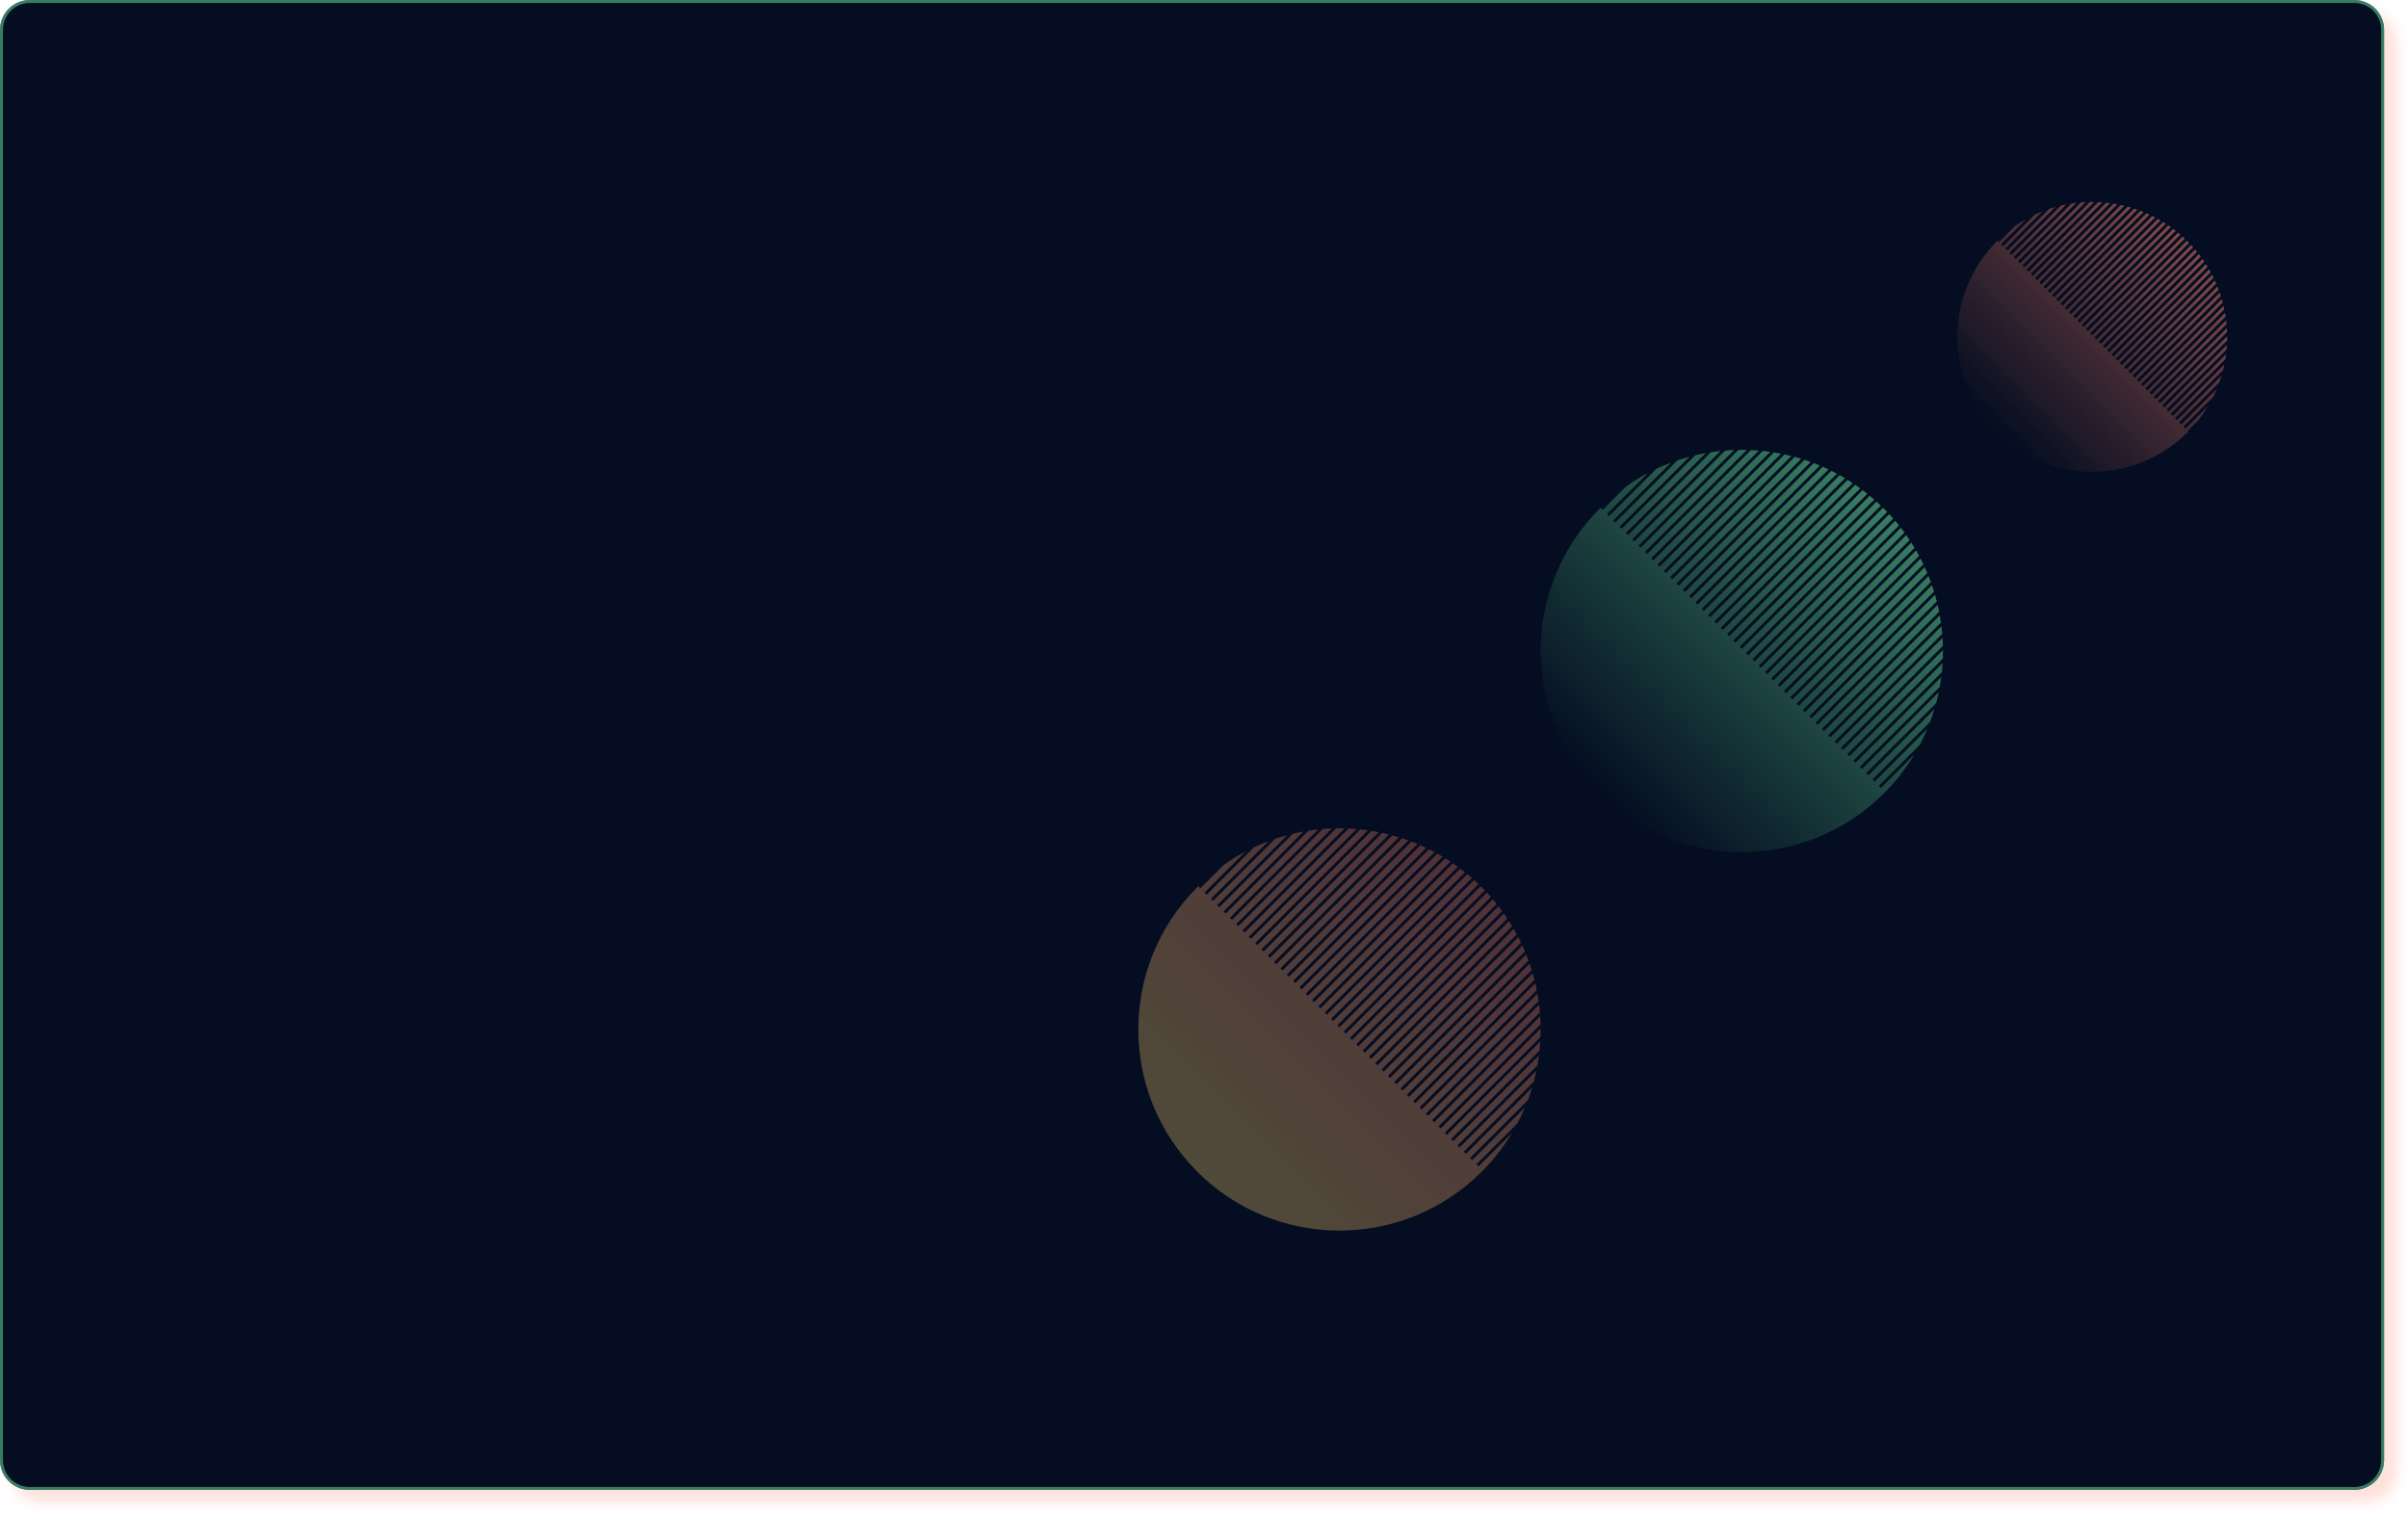
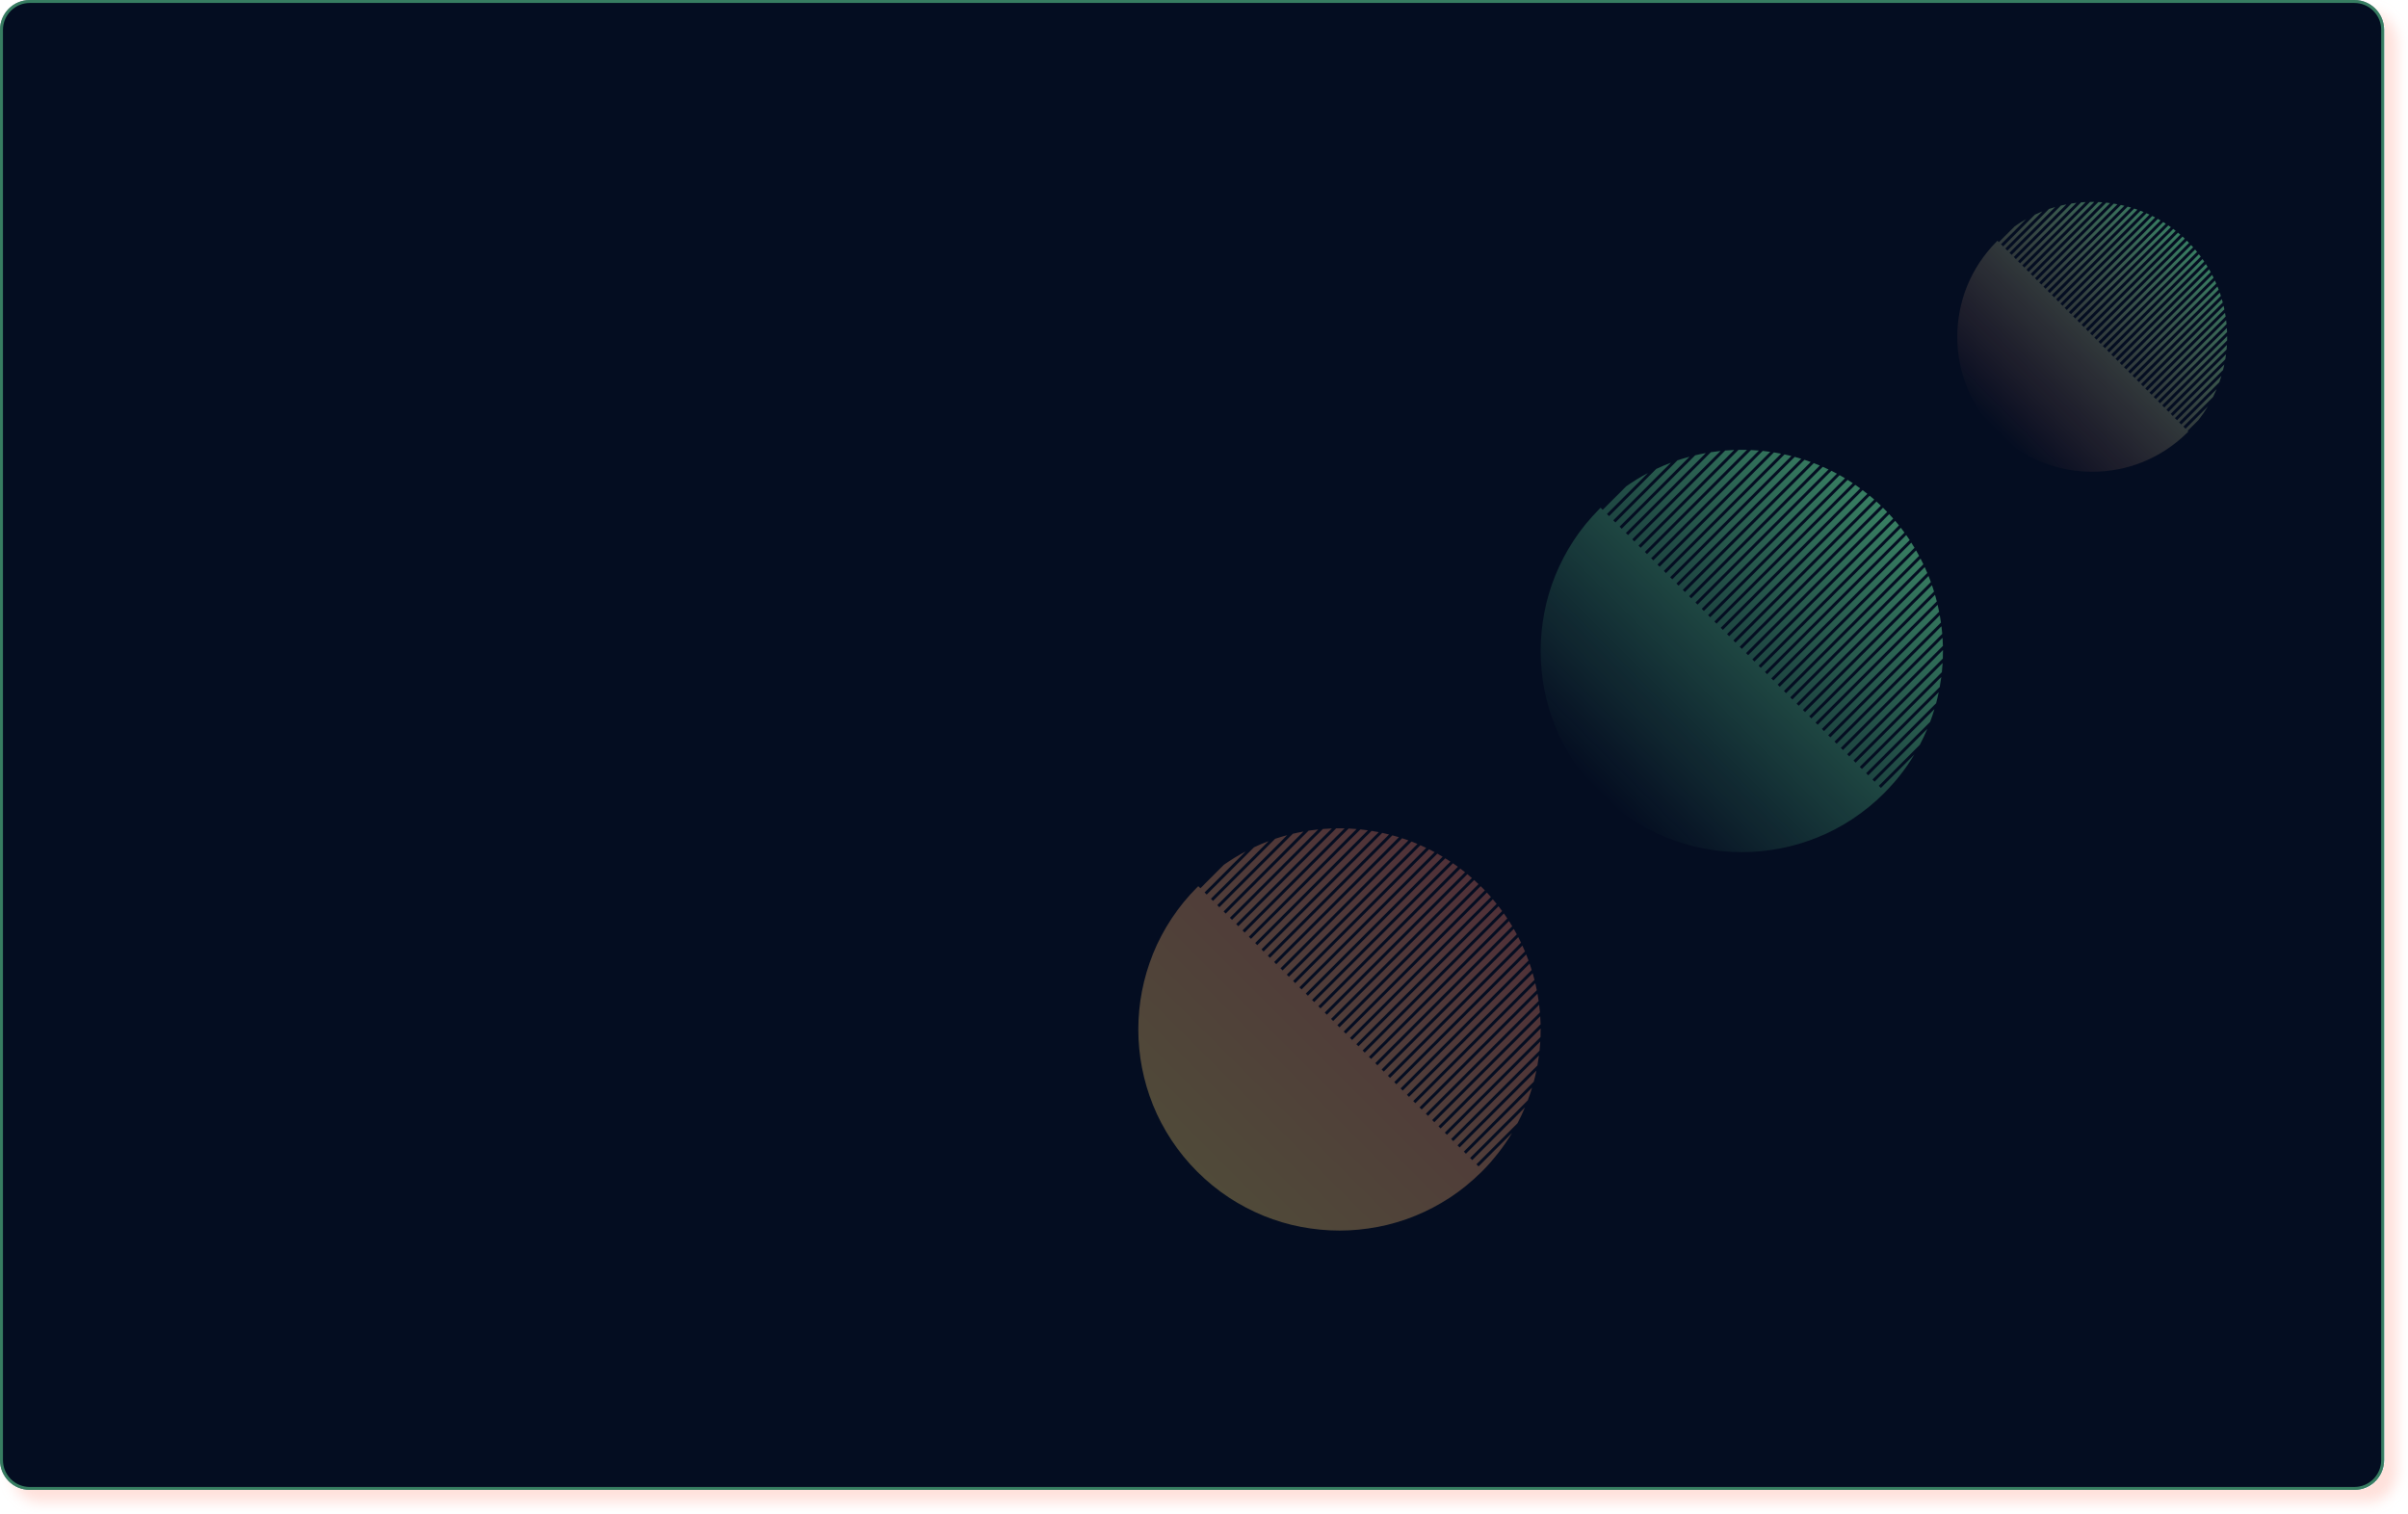
<svg xmlns="http://www.w3.org/2000/svg" width="808" height="508" viewBox="0 0 808 508" fill="none">
  <g filter="url(#filter0_d)">
    <rect width="800" height="500" rx="10" fill="#040D21" />
    <rect x="0.5" y="0.5" width="799" height="499" rx="9.5" stroke="url(#paint0_linear)" stroke-opacity="0.5" />
  </g>
  <path fill-rule="evenodd" clip-rule="evenodd" d="M632.189 170.73C632.544 171.084 632.893 171.442 633.238 171.802L585.874 219.167L586.581 219.874L633.925 172.53C634.381 173.02 634.828 173.516 635.267 174.016L587.995 221.288L588.702 221.995L635.922 174.775C636.357 175.287 636.784 175.803 637.201 176.324L590.116 223.409L590.823 224.116L637.825 177.115C638.239 177.648 638.644 178.186 639.04 178.728L592.238 225.53L592.945 226.238L639.631 179.551C640.023 180.107 640.407 180.666 640.78 181.23L594.359 227.652L595.066 228.359L641.338 182.087C641.709 182.665 642.069 183.247 642.42 183.833L596.48 229.773L597.187 230.48L642.944 184.724C643.291 185.325 643.628 185.931 643.956 186.54L598.602 231.894L599.309 232.602L644.444 187.466C644.767 188.092 645.08 188.722 645.383 189.356L600.723 234.016L601.43 234.723L645.834 190.319C646.133 190.97 646.42 191.626 646.697 192.284L602.844 236.137L603.551 236.844L647.109 193.287C647.381 193.965 647.642 194.647 647.891 195.333L604.966 238.258L605.673 238.966L648.261 196.377C648.506 197.084 648.738 197.795 648.958 198.509L607.087 240.38L607.794 241.087L649.284 199.597C649.498 200.336 649.699 201.077 649.888 201.822L609.208 242.501L609.915 243.208L650.165 202.958C650.347 203.731 650.514 204.506 650.668 205.284L611.329 244.622L612.037 245.329L650.893 206.473C651.038 207.284 651.169 208.096 651.285 208.91L613.451 246.744L614.158 247.451L651.45 210.159C651.555 211.011 651.644 211.865 651.717 212.721L615.572 248.865L616.279 249.572L651.815 214.036C651.874 214.937 651.915 215.84 651.938 216.742L617.693 250.986L618.401 251.693L651.959 218.135C651.963 219.094 651.947 220.053 651.911 221.011L619.815 253.108L620.522 253.815L651.839 222.497C651.778 223.526 651.693 224.554 651.585 225.58L621.936 255.229L622.643 255.936L651.397 227.183C651.252 228.302 651.079 229.418 650.878 230.53L624.057 257.35L624.764 258.057L650.536 232.286C650.277 233.529 649.983 234.767 649.653 235.997L626.179 259.472L626.886 260.179L649.091 237.974C648.658 239.41 648.177 240.835 647.647 242.246L628.3 261.593L629.007 262.3L646.715 244.593C645.953 246.408 645.109 248.197 644.182 249.954L630.421 263.714L631.128 264.421L642.354 253.196C639.571 257.827 636.182 262.196 632.189 266.189C605.829 292.55 563.09 292.55 536.73 266.189C510.369 239.829 510.369 197.09 536.73 170.73C536.848 170.612 536.966 170.494 537.085 170.377L537.79 171.083L545.668 163.206C548.024 161.548 550.462 160.058 552.965 158.737L539.205 172.497L539.912 173.205L555.783 157.333C557.391 156.579 559.022 155.892 560.673 155.272L541.326 174.619L542.033 175.326L562.869 154.49C564.209 154.038 565.561 153.631 566.921 153.266L543.447 176.74L544.154 177.447L568.814 152.788C570 152.507 571.192 152.258 572.389 152.041L545.569 178.861L546.276 179.569L574.088 151.756C575.169 151.589 576.253 151.448 577.339 151.334L547.69 180.983L548.397 181.69L578.899 151.187C579.901 151.105 580.904 151.045 581.908 151.007L549.811 183.104L550.518 183.811L583.361 150.968C584.3 150.953 585.238 150.957 586.177 150.981L551.933 185.225L552.64 185.933L587.543 151.029C588.429 151.07 589.314 151.127 590.198 151.202L554.054 187.347L554.761 188.054L591.49 151.324C592.331 151.412 593.171 151.515 594.009 151.634L556.175 189.468L556.882 190.175L595.237 151.82C596.038 151.949 596.838 152.093 597.635 152.251L558.296 191.589L559.004 192.296L598.807 152.493C599.573 152.659 600.336 152.839 601.097 153.031L560.418 193.711L561.125 194.418L602.217 153.325C602.951 153.525 603.682 153.736 604.41 153.961L562.539 195.832L563.246 196.539L605.483 154.302C606.187 154.532 606.888 154.774 607.586 155.028L564.66 197.953L565.368 198.66L608.616 155.412C609.292 155.671 609.965 155.941 610.635 156.222L566.782 200.075L567.489 200.782L611.624 156.647C612.274 156.932 612.921 157.229 613.563 157.536L568.903 202.196L569.61 202.903L614.514 157.999C615.14 158.31 615.761 158.631 616.379 158.963L571.024 204.317L571.731 205.024L617.293 159.463C617.895 159.798 618.492 160.144 619.086 160.499L573.146 206.439L573.853 207.146L619.965 161.034C620.544 161.393 621.118 161.761 621.688 162.139L575.267 208.56L575.974 209.267L622.533 162.708C623.09 163.089 623.643 163.479 624.19 163.879L577.388 210.681L578.095 211.388L625.003 164.481C625.538 164.884 626.069 165.297 626.595 165.718L579.51 212.803L580.217 213.51L627.374 166.352C627.889 166.777 628.398 167.21 628.903 167.652L581.631 214.924L582.338 215.631L629.651 168.318C630.145 168.764 630.633 169.218 631.117 169.681L583.752 217.045L584.459 217.752L631.834 170.377C631.953 170.494 632.071 170.612 632.189 170.73Z" fill="url(#paint1_linear)" fill-opacity="0.5" />
  <path fill-rule="evenodd" clip-rule="evenodd" d="M670.018 81.018C670.097 80.939 670.177 80.86 670.256 80.782L670.73 81.255L676.014 75.971C677.272 75.085 678.565 74.272 679.888 73.529L671.446 81.971L672.153 82.678L682.8 72.032C683.631 71.642 684.473 71.278 685.322 70.941L672.869 83.394L673.576 84.102L687.553 70.124C688.241 69.892 688.933 69.678 689.629 69.481L674.292 84.817L674.999 85.525L691.541 68.983C692.147 68.839 692.756 68.707 693.366 68.589L675.715 86.24L676.422 86.948L695.079 68.29C695.63 68.205 696.183 68.13 696.736 68.065L677.138 87.663L677.845 88.371L698.307 67.909C698.817 67.867 699.328 67.834 699.839 67.809L678.561 89.087L679.268 89.794L701.3 67.762C701.777 67.754 702.255 67.754 702.732 67.761L679.984 90.51L680.691 91.217L704.105 67.803C704.555 67.823 705.006 67.85 705.455 67.884L681.407 91.933L682.114 92.64L706.753 68.001C707.18 68.045 707.607 68.096 708.033 68.152L682.83 93.356L683.537 94.063L709.266 68.333C709.673 68.399 710.08 68.47 710.485 68.547L684.253 94.779L684.96 95.486L711.661 68.785C712.05 68.869 712.438 68.959 712.825 69.053L685.676 96.202L686.383 96.909L713.949 69.343C714.321 69.444 714.693 69.55 715.063 69.661L687.099 97.625L687.806 98.332L716.14 69.998C716.497 70.115 716.853 70.236 717.208 70.362L688.522 99.048L689.229 99.755L718.241 70.743C718.584 70.874 718.926 71.01 719.267 71.149L689.945 100.471L690.652 101.178L720.259 71.571C720.589 71.716 720.917 71.865 721.244 72.018L691.368 101.894L692.075 102.601L722.198 72.478C722.515 72.636 722.831 72.798 723.145 72.963L692.791 103.317L693.498 104.024L724.062 73.46C724.367 73.63 724.671 73.804 724.973 73.982L694.214 104.74L694.921 105.447L725.854 74.514C726.148 74.696 726.44 74.881 726.73 75.07L695.637 106.163L696.344 106.87L727.578 75.637C727.86 75.83 728.14 76.027 728.419 76.227L697.06 107.586L697.768 108.293L729.234 76.827C729.505 77.031 729.775 77.239 730.043 77.45L698.483 109.009L699.191 109.716L730.825 78.082C731.086 78.297 731.344 78.515 731.601 78.737L699.906 110.432L700.614 111.139L732.352 79.4C732.602 79.626 732.851 79.855 733.097 80.088L701.33 111.855L702.037 112.562L733.817 80.782C733.896 80.86 733.976 80.939 734.055 81.018C734.215 81.178 734.373 81.339 734.53 81.501L702.753 113.278L703.46 113.985L735.219 82.226C735.45 82.474 735.677 82.724 735.901 82.976L704.176 114.701L704.883 115.408L736.559 83.732C736.779 83.991 736.996 84.251 737.209 84.514L705.599 116.124L706.306 116.831L737.835 85.302C738.045 85.571 738.251 85.843 738.453 86.116L707.022 117.547L707.729 118.254L739.047 86.936C739.245 87.217 739.44 87.499 739.632 87.783L708.445 118.97L709.152 119.677L740.192 88.637C740.38 88.929 740.563 89.223 740.743 89.518L709.868 120.393L710.575 121.1L741.269 90.406C741.445 90.71 741.617 91.015 741.785 91.322L711.291 121.816L711.998 122.523L742.276 92.246C742.439 92.562 742.599 92.88 742.754 93.199L712.714 123.239L713.421 123.946L743.208 94.159C743.359 94.488 743.506 94.819 743.648 95.151L714.137 124.662L714.844 125.369L744.063 96.15C744.201 96.493 744.334 96.837 744.463 97.182L715.56 126.085L716.267 126.793L744.836 98.223C744.96 98.58 745.079 98.939 745.193 99.299L716.983 127.508L717.69 128.216L745.522 100.383C745.63 100.756 745.734 101.13 745.832 101.505L718.406 128.931L719.113 129.639L746.114 102.638C746.205 103.028 746.292 103.419 746.373 103.811L719.829 130.355L720.536 131.062L746.602 104.996C746.675 105.405 746.743 105.814 746.805 106.225L721.252 131.778L721.959 132.485L746.976 107.468C747.029 107.898 747.075 108.329 747.116 108.76L722.675 133.201L723.382 133.908L747.221 110.069C747.25 110.523 747.273 110.978 747.289 111.433L724.098 134.624L724.805 135.331L747.317 112.819C747.319 113.302 747.314 113.785 747.301 114.267L725.521 136.047L726.228 136.754L747.237 115.745C747.206 116.263 747.166 116.78 747.118 117.296L726.944 137.47L727.651 138.177L746.94 118.888C746.867 119.45 746.784 120.011 746.69 120.57L728.367 138.893L729.074 139.6L746.362 122.312C746.233 122.934 746.09 123.554 745.934 124.172L729.79 140.316L730.497 141.023L745.393 126.127C745.178 126.842 744.944 127.553 744.693 128.259L731.213 141.739L731.92 142.446L743.799 130.567C743.426 131.458 743.022 132.339 742.59 133.209L732.636 143.162L733.343 143.869L740.874 136.339C739.922 137.922 738.865 139.46 737.703 140.942L734.059 144.585L734.291 144.817C734.213 144.896 734.134 144.976 734.055 145.055C716.372 162.738 687.702 162.738 670.018 145.055C652.335 127.372 652.335 98.701 670.018 81.018Z" fill="url(#paint2_linear)" fill-opacity="0.5" />
  <path fill-rule="evenodd" clip-rule="evenodd" d="M497.189 297.73C497.544 298.084 497.893 298.442 498.238 298.802L450.874 346.167L451.581 346.874L498.925 299.53C499.381 300.02 499.828 300.516 500.267 301.016L452.995 348.288L453.702 348.995L500.922 301.775C501.357 302.287 501.784 302.803 502.201 303.324L455.116 350.409L455.823 351.116L502.825 304.115C503.239 304.648 503.644 305.186 504.04 305.728L457.238 352.53L457.945 353.238L504.631 306.551C505.023 307.107 505.407 307.666 505.78 308.23L459.359 354.652L460.066 355.359L506.338 309.087C506.709 309.665 507.069 310.247 507.42 310.833L461.48 356.773L462.187 357.48L507.944 311.724C508.291 312.325 508.628 312.931 508.956 313.54L463.602 358.894L464.309 359.602L509.444 314.466C509.767 315.092 510.08 315.722 510.383 316.356L465.723 361.016L466.43 361.723L510.834 317.319C511.133 317.97 511.42 318.626 511.697 319.284L467.844 363.137L468.551 363.844L512.109 320.287C512.381 320.965 512.642 321.647 512.891 322.333L469.966 365.258L470.673 365.966L513.261 323.377C513.506 324.084 513.738 324.795 513.958 325.509L472.087 367.38L472.794 368.087L514.284 326.597C514.498 327.336 514.699 328.077 514.888 328.822L474.208 369.501L474.915 370.208L515.165 329.958C515.347 330.731 515.514 331.506 515.668 332.284L476.329 371.622L477.037 372.329L515.893 333.473C516.038 334.284 516.169 335.096 516.285 335.91L478.451 373.744L479.158 374.451L516.45 337.159C516.555 338.011 516.644 338.865 516.717 339.721L480.572 375.865L481.279 376.572L516.815 341.036C516.874 341.937 516.915 342.84 516.938 343.742L482.693 377.986L483.401 378.693L516.959 345.135C516.963 346.094 516.947 347.053 516.911 348.011L484.815 380.108L485.522 380.815L516.839 349.497C516.778 350.526 516.693 351.554 516.585 352.58L486.936 382.229L487.643 382.936L516.397 354.183C516.252 355.302 516.079 356.418 515.878 357.53L489.057 384.35L489.764 385.057L515.536 359.286C515.277 360.529 514.983 361.767 514.653 362.997L491.179 386.472L491.886 387.179L514.091 364.974C513.658 366.41 513.177 367.835 512.647 369.246L493.3 388.593L494.007 389.3L511.715 371.593C510.953 373.408 510.109 375.197 509.182 376.954L495.421 390.714L496.128 391.421L507.354 380.196C504.571 384.827 501.182 389.196 497.189 393.189C470.829 419.55 428.09 419.55 401.73 393.189C375.369 366.829 375.369 324.09 401.73 297.73C401.848 297.612 401.966 297.494 402.085 297.377L402.79 298.083L410.668 290.206C413.024 288.548 415.462 287.058 417.965 285.737L404.205 299.497L404.912 300.205L420.783 284.333C422.391 283.579 424.022 282.892 425.673 282.272L406.326 301.619L407.033 302.326L427.869 281.49C429.209 281.038 430.561 280.631 431.921 280.266L408.447 303.74L409.154 304.447L433.814 279.788C435 279.507 436.192 279.258 437.389 279.041L410.569 305.861L411.276 306.569L439.088 278.756C440.169 278.589 441.253 278.448 442.339 278.334L412.69 307.983L413.397 308.69L443.899 278.187C444.901 278.105 445.904 278.045 446.908 278.007L414.811 310.104L415.518 310.811L448.361 277.968C449.3 277.953 450.238 277.957 451.177 277.981L416.933 312.225L417.64 312.933L452.543 278.029C453.429 278.07 454.314 278.127 455.198 278.202L419.054 314.347L419.761 315.054L456.49 278.324C457.331 278.412 458.171 278.515 459.009 278.634L421.175 316.468L421.882 317.175L460.237 278.82C461.038 278.949 461.838 279.093 462.635 279.251L423.296 318.589L424.004 319.296L463.807 279.493C464.573 279.659 465.336 279.839 466.097 280.031L425.418 320.711L426.125 321.418L467.217 280.325C467.951 280.525 468.682 280.736 469.41 280.961L427.539 322.832L428.246 323.539L470.483 281.302C471.187 281.532 471.888 281.774 472.586 282.028L429.66 324.953L430.368 325.66L473.616 282.412C474.292 282.671 474.965 282.941 475.635 283.222L431.782 327.075L432.489 327.782L476.624 283.647C477.274 283.932 477.921 284.229 478.563 284.536L433.903 329.196L434.61 329.903L479.514 284.999C480.14 285.31 480.761 285.631 481.379 285.963L436.024 331.317L436.731 332.024L482.293 286.463C482.895 286.798 483.492 287.144 484.086 287.499L438.146 333.439L438.853 334.146L484.965 288.034C485.544 288.393 486.118 288.761 486.688 289.139L440.267 335.56L440.974 336.267L487.533 289.708C488.09 290.089 488.643 290.479 489.19 290.879L442.388 337.681L443.095 338.388L490.003 291.481C490.538 291.884 491.069 292.297 491.595 292.718L444.51 339.803L445.217 340.51L492.374 293.352C492.889 293.777 493.398 294.21 493.903 294.652L446.631 341.924L447.338 342.631L494.651 295.318C495.145 295.764 495.633 296.218 496.117 296.681L448.752 344.045L449.459 344.752L496.834 297.377C496.953 297.494 497.071 297.612 497.189 297.73Z" fill="url(#paint3_linear)" fill-opacity="0.3" />
  <defs>
    <filter id="filter0_d" x="0" y="0" width="808" height="508" filterUnits="userSpaceOnUse" color-interpolation-filters="sRGB">
      <feFlood flood-opacity="0" result="BackgroundImageFix" />
      <feColorMatrix in="SourceAlpha" type="matrix" values="0 0 0 0 0 0 0 0 0 0 0 0 0 0 0 0 0 0 127 0" result="hardAlpha" />
      <feOffset dx="4" dy="4" />
      <feGaussianBlur stdDeviation="2" />
      <feComposite in2="hardAlpha" operator="out" />
      <feColorMatrix type="matrix" values="0 0 0 0 1 0 0 0 0 0.522 0 0 0 0 0.431 0 0 0 0.25 0" />
      <feBlend mode="normal" in2="BackgroundImageFix" result="effect1_dropShadow" />
      <feBlend mode="normal" in="SourceGraphic" in2="effect1_dropShadow" result="shape" />
    </filter>
    <linearGradient id="paint0_linear" x1="0" y1="250" x2="800" y2="250" gradientUnits="userSpaceOnUse">
      <stop stop-color="#6beea2" />
      <stop offset="1" stop-color="#6beea2" />
    </linearGradient>
    <linearGradient id="paint1_linear" x1="632.543" y1="171.083" x2="537.083" y2="266.543" gradientUnits="userSpaceOnUse">
      <stop stop-color="#6beea2" />
      <stop offset="1" stop-color="#6beea2" stop-opacity="0" />
    </linearGradient>
    <linearGradient id="paint2_linear" x1="734.292" y1="81.255" x2="670.255" y2="145.292" gradientUnits="userSpaceOnUse">
-       <stop stop-color="#FF856E" />
+       <stop stop-color="#6beea2" />
      <stop offset="1" stop-color="#FF856E" stop-opacity="0" />
    </linearGradient>
    <linearGradient id="paint3_linear" x1="497.543" y1="298.083" x2="401.626" y2="394" gradientUnits="userSpaceOnUse">
      <stop stop-color="#FF856E" />
      <stop offset="1" stop-color="#FFD973" />
    </linearGradient>
  </defs>
</svg>
